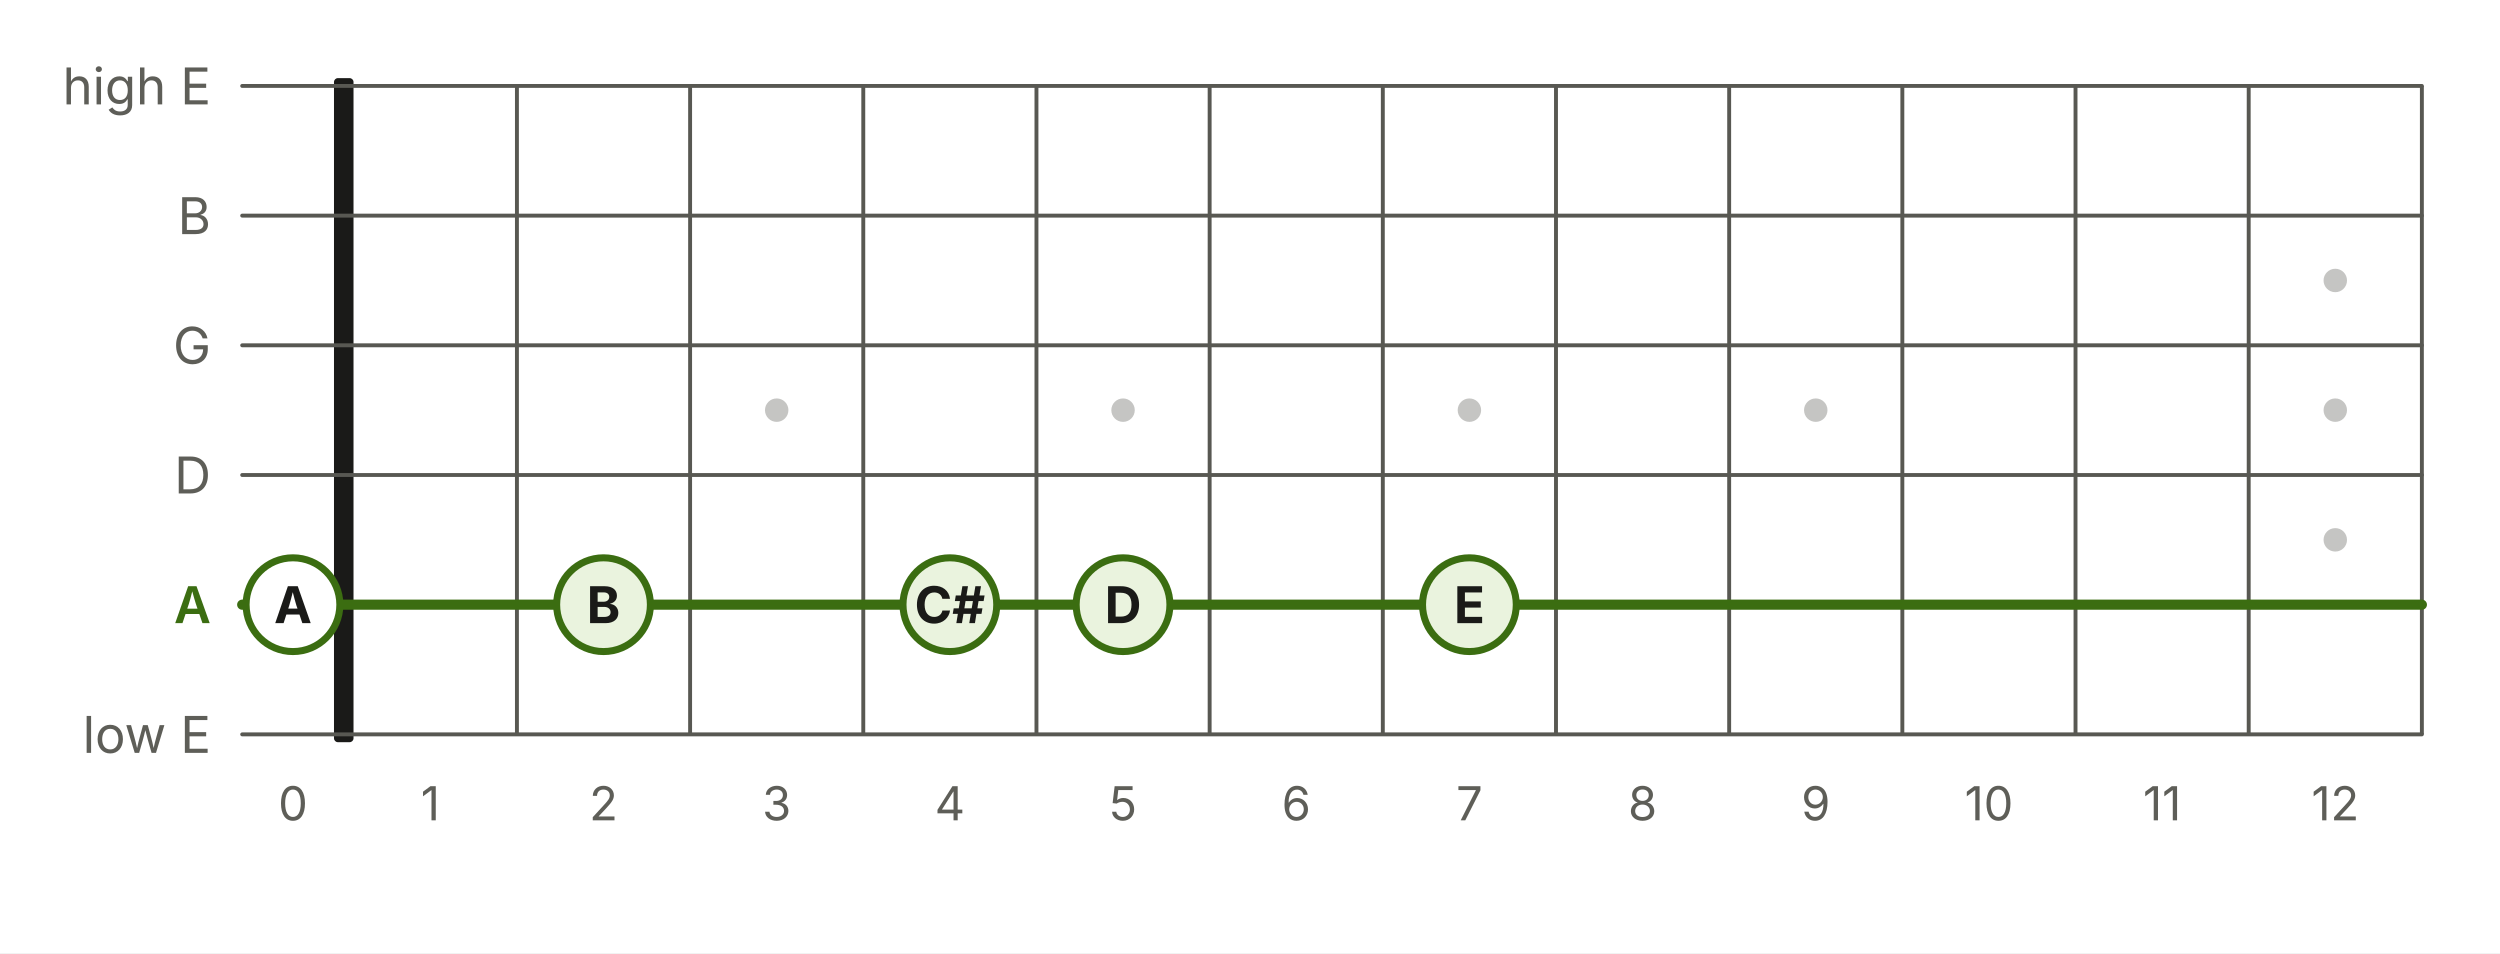
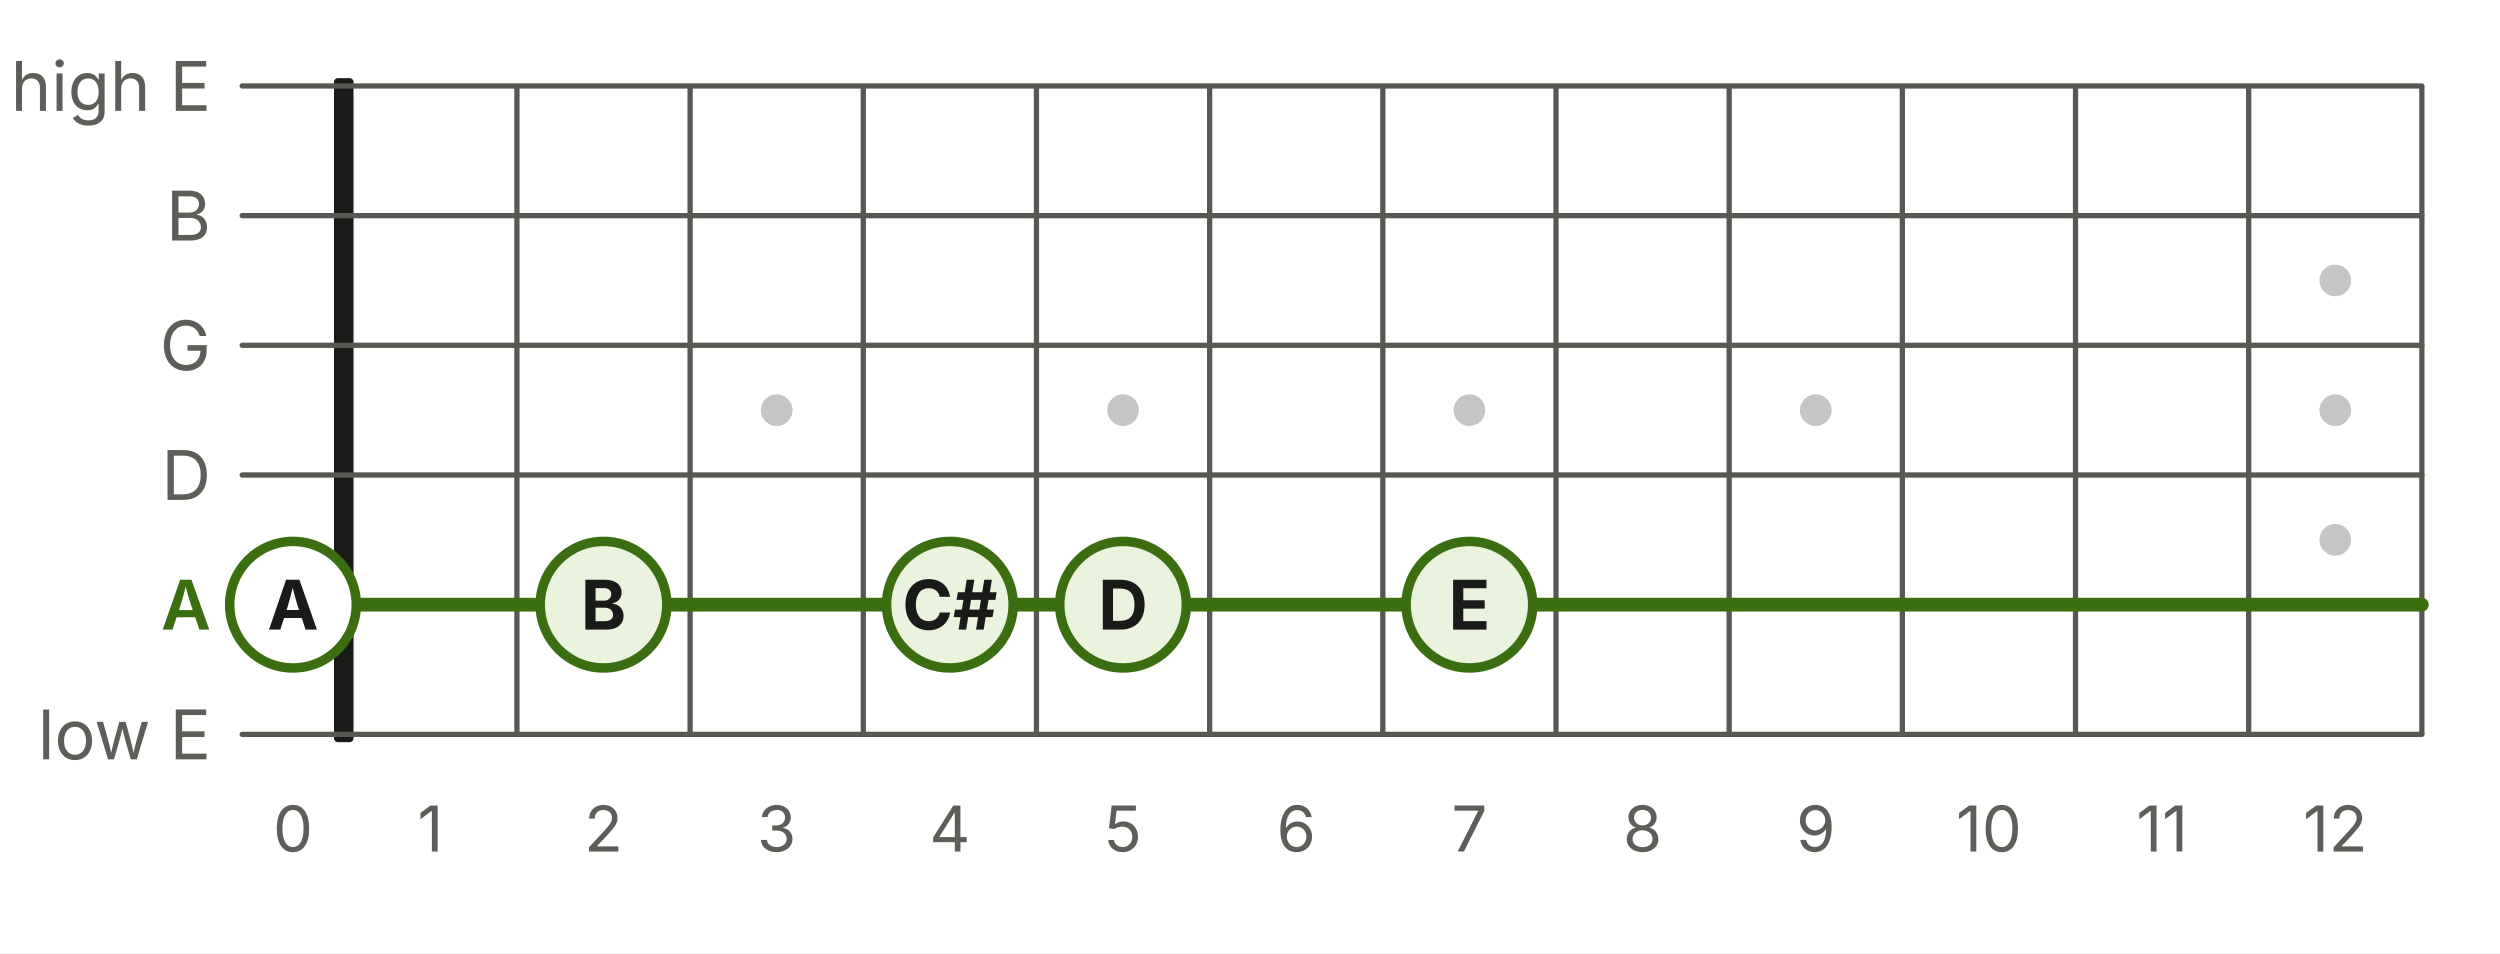
<svg xmlns="http://www.w3.org/2000/svg" width="2560" height="976" viewBox="0 0 640 244" font-family="Calibri,-apple-system,BlinkMacSystemFont,'Segoe UI',sans-serif">
  <rect width="640" height="244" fill="#ffffff" />
-   <circle cx="198.833" cy="105" r="3" fill="#585852" opacity="0.35" />
-   <circle cx="287.5" cy="105" r="3" fill="#585852" opacity="0.35" />
-   <circle cx="376.167" cy="105" r="3" fill="#585852" opacity="0.35" />
-   <circle cx="464.833" cy="105" r="3" fill="#585852" opacity="0.35" />
-   <circle cx="597.833" cy="105" r="3" fill="#585852" opacity="0.35" />
-   <circle cx="597.833" cy="71.8" r="3" fill="#585852" opacity="0.35" />
-   <circle cx="597.833" cy="138.2" r="3" fill="#585852" opacity="0.35" />
-   <line x1="132.333" y1="22" x2="132.333" y2="188" stroke="#585852" stroke-width="1" />
-   <line x1="176.667" y1="22" x2="176.667" y2="188" stroke="#585852" stroke-width="1" />
-   <line x1="221" y1="22" x2="221" y2="188" stroke="#585852" stroke-width="1" />
-   <line x1="265.333" y1="22" x2="265.333" y2="188" stroke="#585852" stroke-width="1" />
-   <line x1="309.667" y1="22" x2="309.667" y2="188" stroke="#585852" stroke-width="1" />
-   <line x1="354" y1="22" x2="354" y2="188" stroke="#585852" stroke-width="1" />
-   <line x1="398.333" y1="22" x2="398.333" y2="188" stroke="#585852" stroke-width="1" />
-   <line x1="442.667" y1="22" x2="442.667" y2="188" stroke="#585852" stroke-width="1" />
-   <line x1="487" y1="22" x2="487" y2="188" stroke="#585852" stroke-width="1" />
-   <line x1="531.333" y1="22" x2="531.333" y2="188" stroke="#585852" stroke-width="1" />
-   <line x1="575.667" y1="22" x2="575.667" y2="188" stroke="#585852" stroke-width="1" />
-   <line x1="620" y1="22" x2="620" y2="188" stroke="#585852" stroke-width="1" />
+   <circle cx="198.833" cy="105" r="4.05" fill="#585852" opacity="0.35" />
+   <circle cx="287.5" cy="105" r="4.05" fill="#585852" opacity="0.35" />
+   <circle cx="376.167" cy="105" r="4.05" fill="#585852" opacity="0.35" />
+   <circle cx="464.833" cy="105" r="4.05" fill="#585852" opacity="0.35" />
+   <circle cx="597.833" cy="105" r="4.05" fill="#585852" opacity="0.35" />
+   <circle cx="597.833" cy="71.8" r="4.05" fill="#585852" opacity="0.35" />
+   <circle cx="597.833" cy="138.2" r="4.05" fill="#585852" opacity="0.35" />
+   <line x1="132.333" y1="22" x2="132.333" y2="188" stroke="#585852" stroke-width="1.35" />
+   <line x1="176.667" y1="22" x2="176.667" y2="188" stroke="#585852" stroke-width="1.35" />
+   <line x1="221" y1="22" x2="221" y2="188" stroke="#585852" stroke-width="1.35" />
+   <line x1="265.333" y1="22" x2="265.333" y2="188" stroke="#585852" stroke-width="1.35" />
+   <line x1="309.667" y1="22" x2="309.667" y2="188" stroke="#585852" stroke-width="1.35" />
+   <line x1="354" y1="22" x2="354" y2="188" stroke="#585852" stroke-width="1.35" />
+   <line x1="398.333" y1="22" x2="398.333" y2="188" stroke="#585852" stroke-width="1.35" />
+   <line x1="442.667" y1="22" x2="442.667" y2="188" stroke="#585852" stroke-width="1.35" />
+   <line x1="487" y1="22" x2="487" y2="188" stroke="#585852" stroke-width="1.35" />
+   <line x1="531.333" y1="22" x2="531.333" y2="188" stroke="#585852" stroke-width="1.35" />
+   <line x1="575.667" y1="22" x2="575.667" y2="188" stroke="#585852" stroke-width="1.35" />
+   <line x1="620" y1="22" x2="620" y2="188" stroke="#585852" stroke-width="1.35" />
  <rect x="85.5" y="20" width="5" height="170" fill="#1a1a18" rx="1" />
-   <line x1="62" y1="22" x2="620" y2="22" stroke="#585852" stroke-width="1" stroke-linecap="round" />
-   <text x="54" y="22" text-anchor="end" dominant-baseline="central" font-size="13" font-weight="400" fill="#5e5e58">high E</text>
-   <line x1="62" y1="55.2" x2="620" y2="55.2" stroke="#585852" stroke-width="1" stroke-linecap="round" />
-   <text x="54" y="55.2" text-anchor="end" dominant-baseline="central" font-size="13" font-weight="400" fill="#5e5e58">B</text>
-   <line x1="62" y1="88.4" x2="620" y2="88.4" stroke="#585852" stroke-width="1" stroke-linecap="round" />
-   <text x="54" y="88.4" text-anchor="end" dominant-baseline="central" font-size="13" font-weight="400" fill="#5e5e58">G</text>
-   <line x1="62" y1="121.6" x2="620" y2="121.6" stroke="#585852" stroke-width="1" stroke-linecap="round" />
-   <text x="54" y="121.6" text-anchor="end" dominant-baseline="central" font-size="13" font-weight="400" fill="#5e5e58">D</text>
-   <line x1="62" y1="154.8" x2="620" y2="154.8" stroke="#3b6d11" stroke-width="2.6" stroke-linecap="round" />
-   <text x="54" y="154.8" text-anchor="end" dominant-baseline="central" font-size="13" font-weight="600" fill="#3b6d11">A</text>
-   <line x1="62" y1="188" x2="620" y2="188" stroke="#585852" stroke-width="1" stroke-linecap="round" />
-   <text x="54" y="188" text-anchor="end" dominant-baseline="central" font-size="13" font-weight="400" fill="#5e5e58">low E</text>
-   <circle cx="75" cy="154.8" r="12" fill="#ffffff" stroke="#3b6d11" stroke-width="1.8" />
-   <circle cx="154.5" cy="154.8" r="12" fill="#eaf3de" stroke="#3b6d11" stroke-width="1.8" />
-   <circle cx="243.167" cy="154.8" r="12" fill="#eaf3de" stroke="#3b6d11" stroke-width="1.8" />
-   <circle cx="287.5" cy="154.8" r="12" fill="#eaf3de" stroke="#3b6d11" stroke-width="1.8" />
-   <circle cx="376.167" cy="154.8" r="12" fill="#eaf3de" stroke="#3b6d11" stroke-width="1.8" />
-   <g font-size="13" font-weight="700" fill="#1a1a18" text-anchor="middle" dominant-baseline="central">
+   <line x1="62" y1="22" x2="620" y2="22" stroke="#585852" stroke-width="1.35" stroke-linecap="round" />
+   <text x="54" y="22" text-anchor="end" dominant-baseline="central" font-size="17.55" font-weight="400" fill="#5e5e58">high E</text>
+   <line x1="62" y1="55.2" x2="620" y2="55.2" stroke="#585852" stroke-width="1.35" stroke-linecap="round" />
+   <text x="54" y="55.2" text-anchor="end" dominant-baseline="central" font-size="17.55" font-weight="400" fill="#5e5e58">B</text>
+   <line x1="62" y1="88.4" x2="620" y2="88.4" stroke="#585852" stroke-width="1.35" stroke-linecap="round" />
+   <text x="54" y="88.4" text-anchor="end" dominant-baseline="central" font-size="17.55" font-weight="400" fill="#5e5e58">G</text>
+   <line x1="62" y1="121.6" x2="620" y2="121.6" stroke="#585852" stroke-width="1.35" stroke-linecap="round" />
+   <text x="54" y="121.6" text-anchor="end" dominant-baseline="central" font-size="17.55" font-weight="400" fill="#5e5e58">D</text>
+   <line x1="62" y1="154.8" x2="620" y2="154.8" stroke="#3b6d11" stroke-width="3.51" stroke-linecap="round" />
+   <text x="54" y="154.8" text-anchor="end" dominant-baseline="central" font-size="17.55" font-weight="600" fill="#3b6d11">A</text>
+   <line x1="62" y1="188" x2="620" y2="188" stroke="#585852" stroke-width="1.35" stroke-linecap="round" />
+   <text x="54" y="188" text-anchor="end" dominant-baseline="central" font-size="17.55" font-weight="400" fill="#5e5e58">low E</text>
+   <circle cx="75" cy="154.8" r="16.2" fill="#ffffff" stroke="#3b6d11" stroke-width="2.43" />
+   <circle cx="154.5" cy="154.8" r="16.2" fill="#eaf3de" stroke="#3b6d11" stroke-width="2.43" />
+   <circle cx="243.167" cy="154.8" r="16.2" fill="#eaf3de" stroke="#3b6d11" stroke-width="2.43" />
+   <circle cx="287.5" cy="154.8" r="16.2" fill="#eaf3de" stroke="#3b6d11" stroke-width="2.43" />
+   <circle cx="376.167" cy="154.8" r="16.2" fill="#eaf3de" stroke="#3b6d11" stroke-width="2.43" />
+   <g font-size="17.55" font-weight="700" fill="#1a1a18" text-anchor="middle" dominant-baseline="central">
    <text x="75" y="154.8">A</text>
    <text x="154.5" y="154.8">B</text>
    <text x="243.167" y="154.8">C#</text>
    <text x="287.5" y="154.8">D</text>
    <text x="376.167" y="154.8">E</text>
  </g>
-   <g font-size="12" fill="#5e5e58" text-anchor="middle">
-     <text x="75" y="210">0</text>
-     <text x="110.167" y="210">1</text>
-     <text x="154.5" y="210">2</text>
-     <text x="198.833" y="210">3</text>
-     <text x="243.167" y="210">4</text>
-     <text x="287.5" y="210">5</text>
-     <text x="331.833" y="210">6</text>
-     <text x="376.167" y="210">7</text>
-     <text x="420.5" y="210">8</text>
-     <text x="464.833" y="210">9</text>
-     <text x="509.167" y="210">10</text>
-     <text x="553.5" y="210">11</text>
-     <text x="597.833" y="210">12</text>
+   <g font-size="16.2" fill="#5e5e58" text-anchor="middle">
+     <text x="75" y="218">0</text>
+     <text x="110.167" y="218">1</text>
+     <text x="154.5" y="218">2</text>
+     <text x="198.833" y="218">3</text>
+     <text x="243.167" y="218">4</text>
+     <text x="287.5" y="218">5</text>
+     <text x="331.833" y="218">6</text>
+     <text x="376.167" y="218">7</text>
+     <text x="420.5" y="218">8</text>
+     <text x="464.833" y="218">9</text>
+     <text x="509.167" y="218">10</text>
+     <text x="553.5" y="218">11</text>
+     <text x="597.833" y="218">12</text>
  </g>
</svg>
